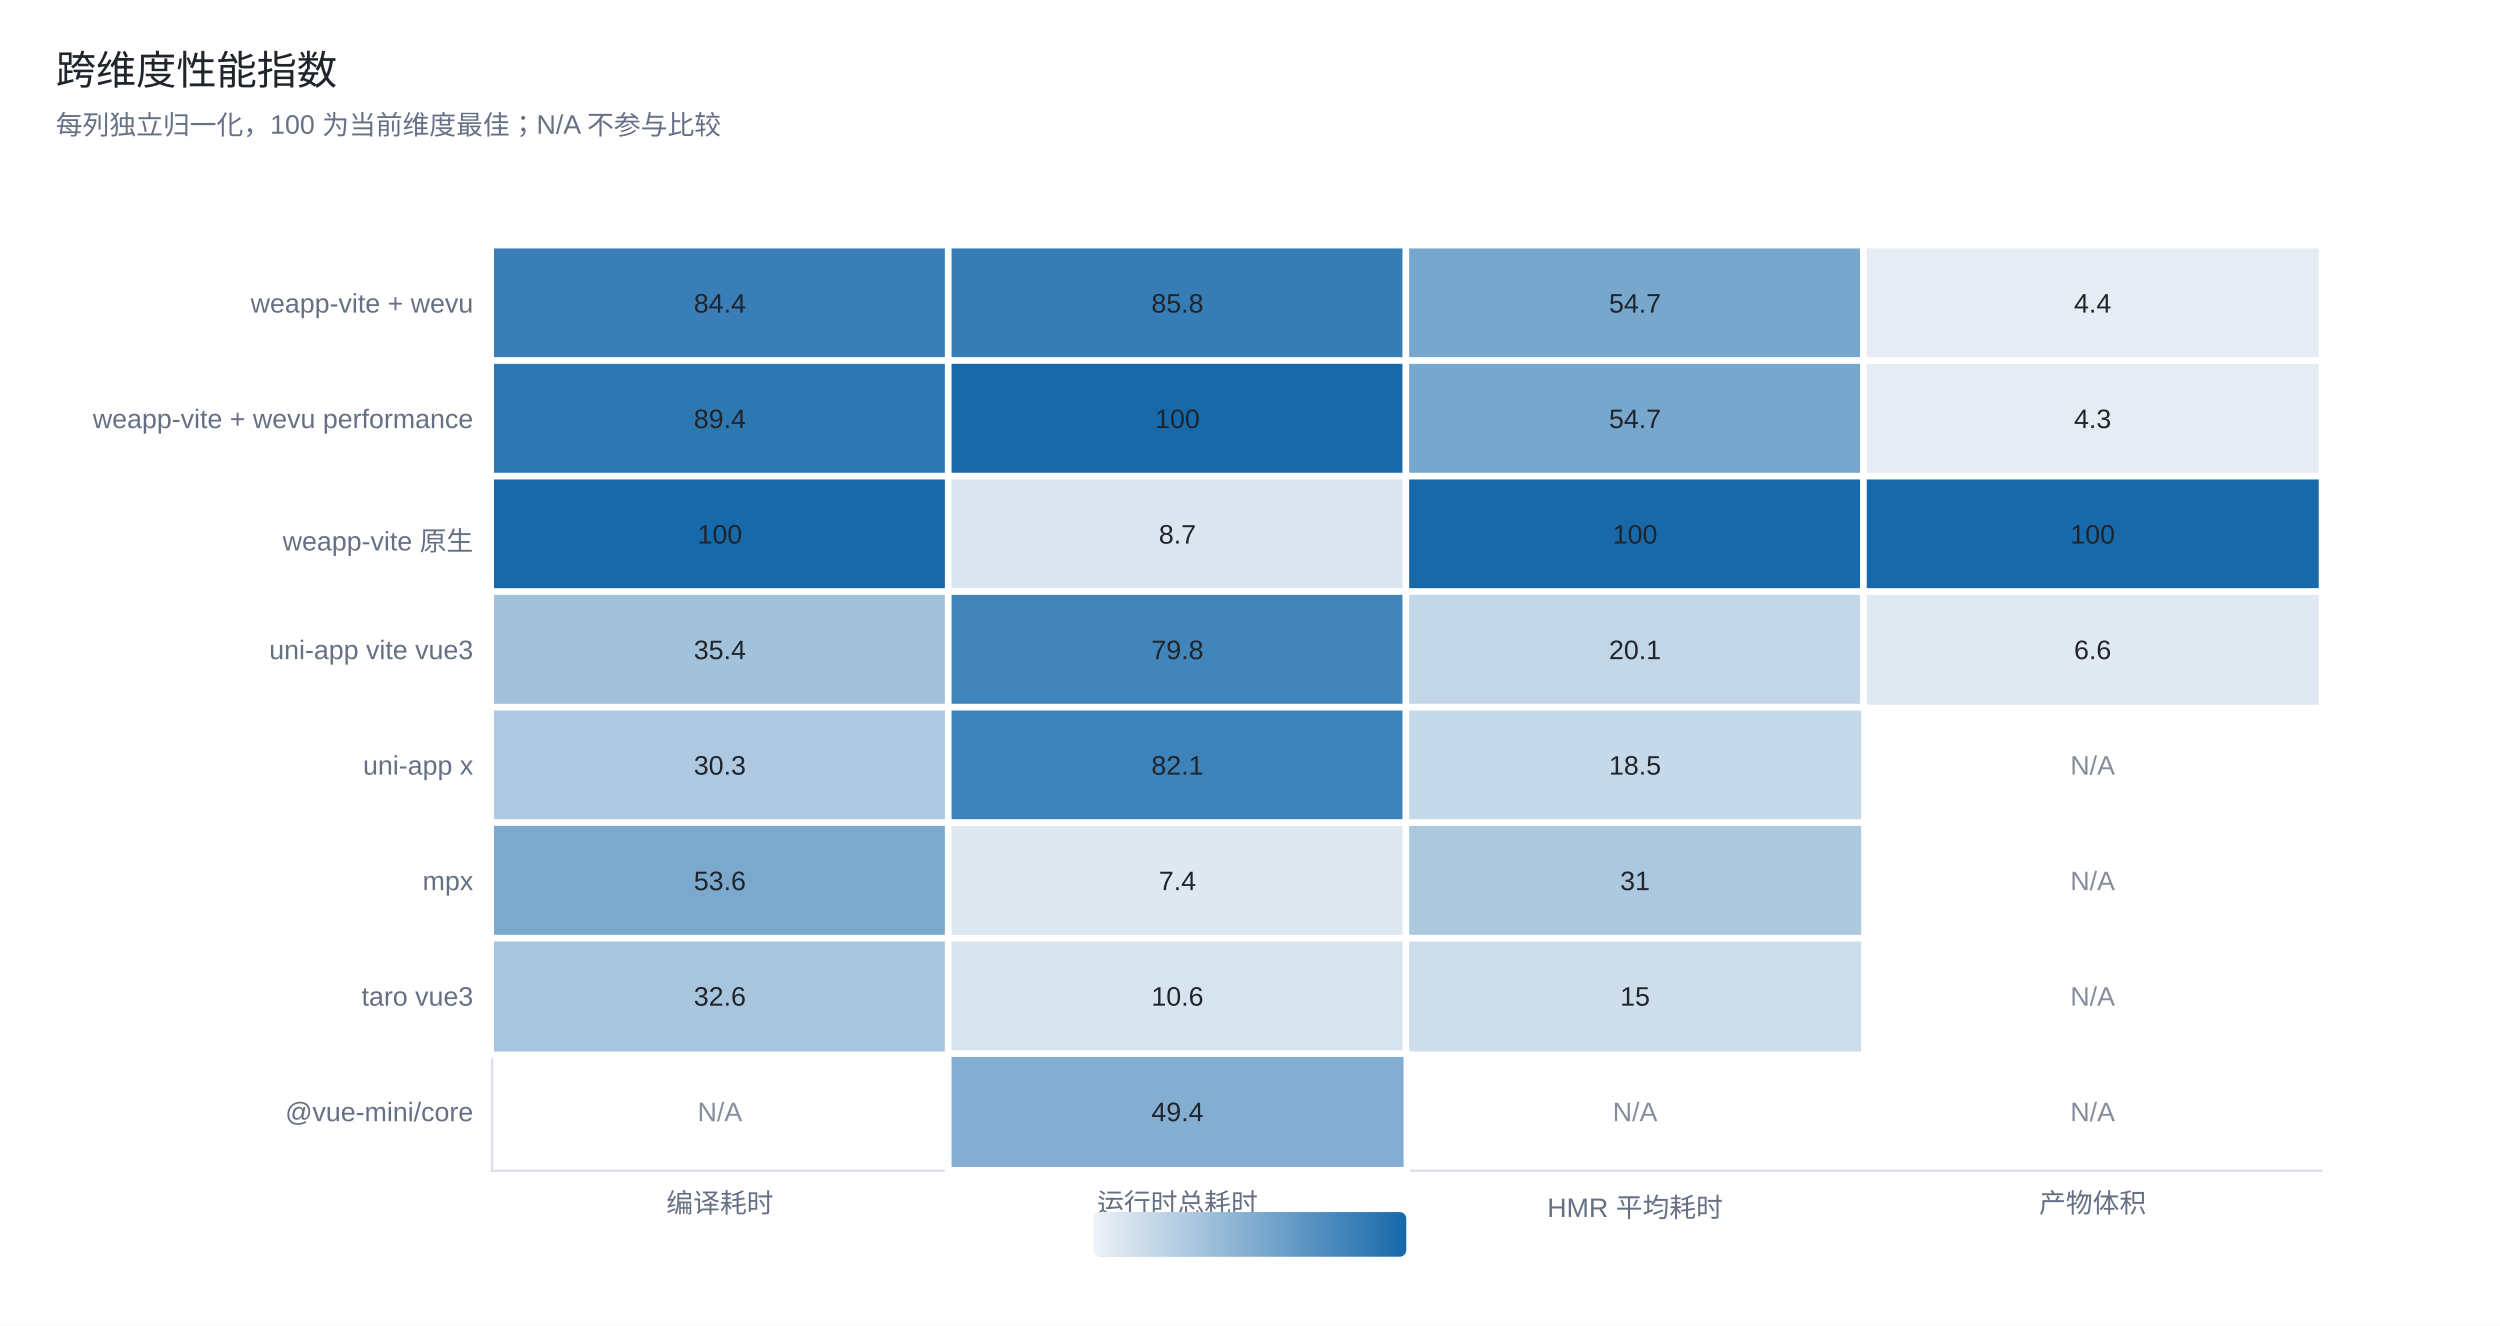
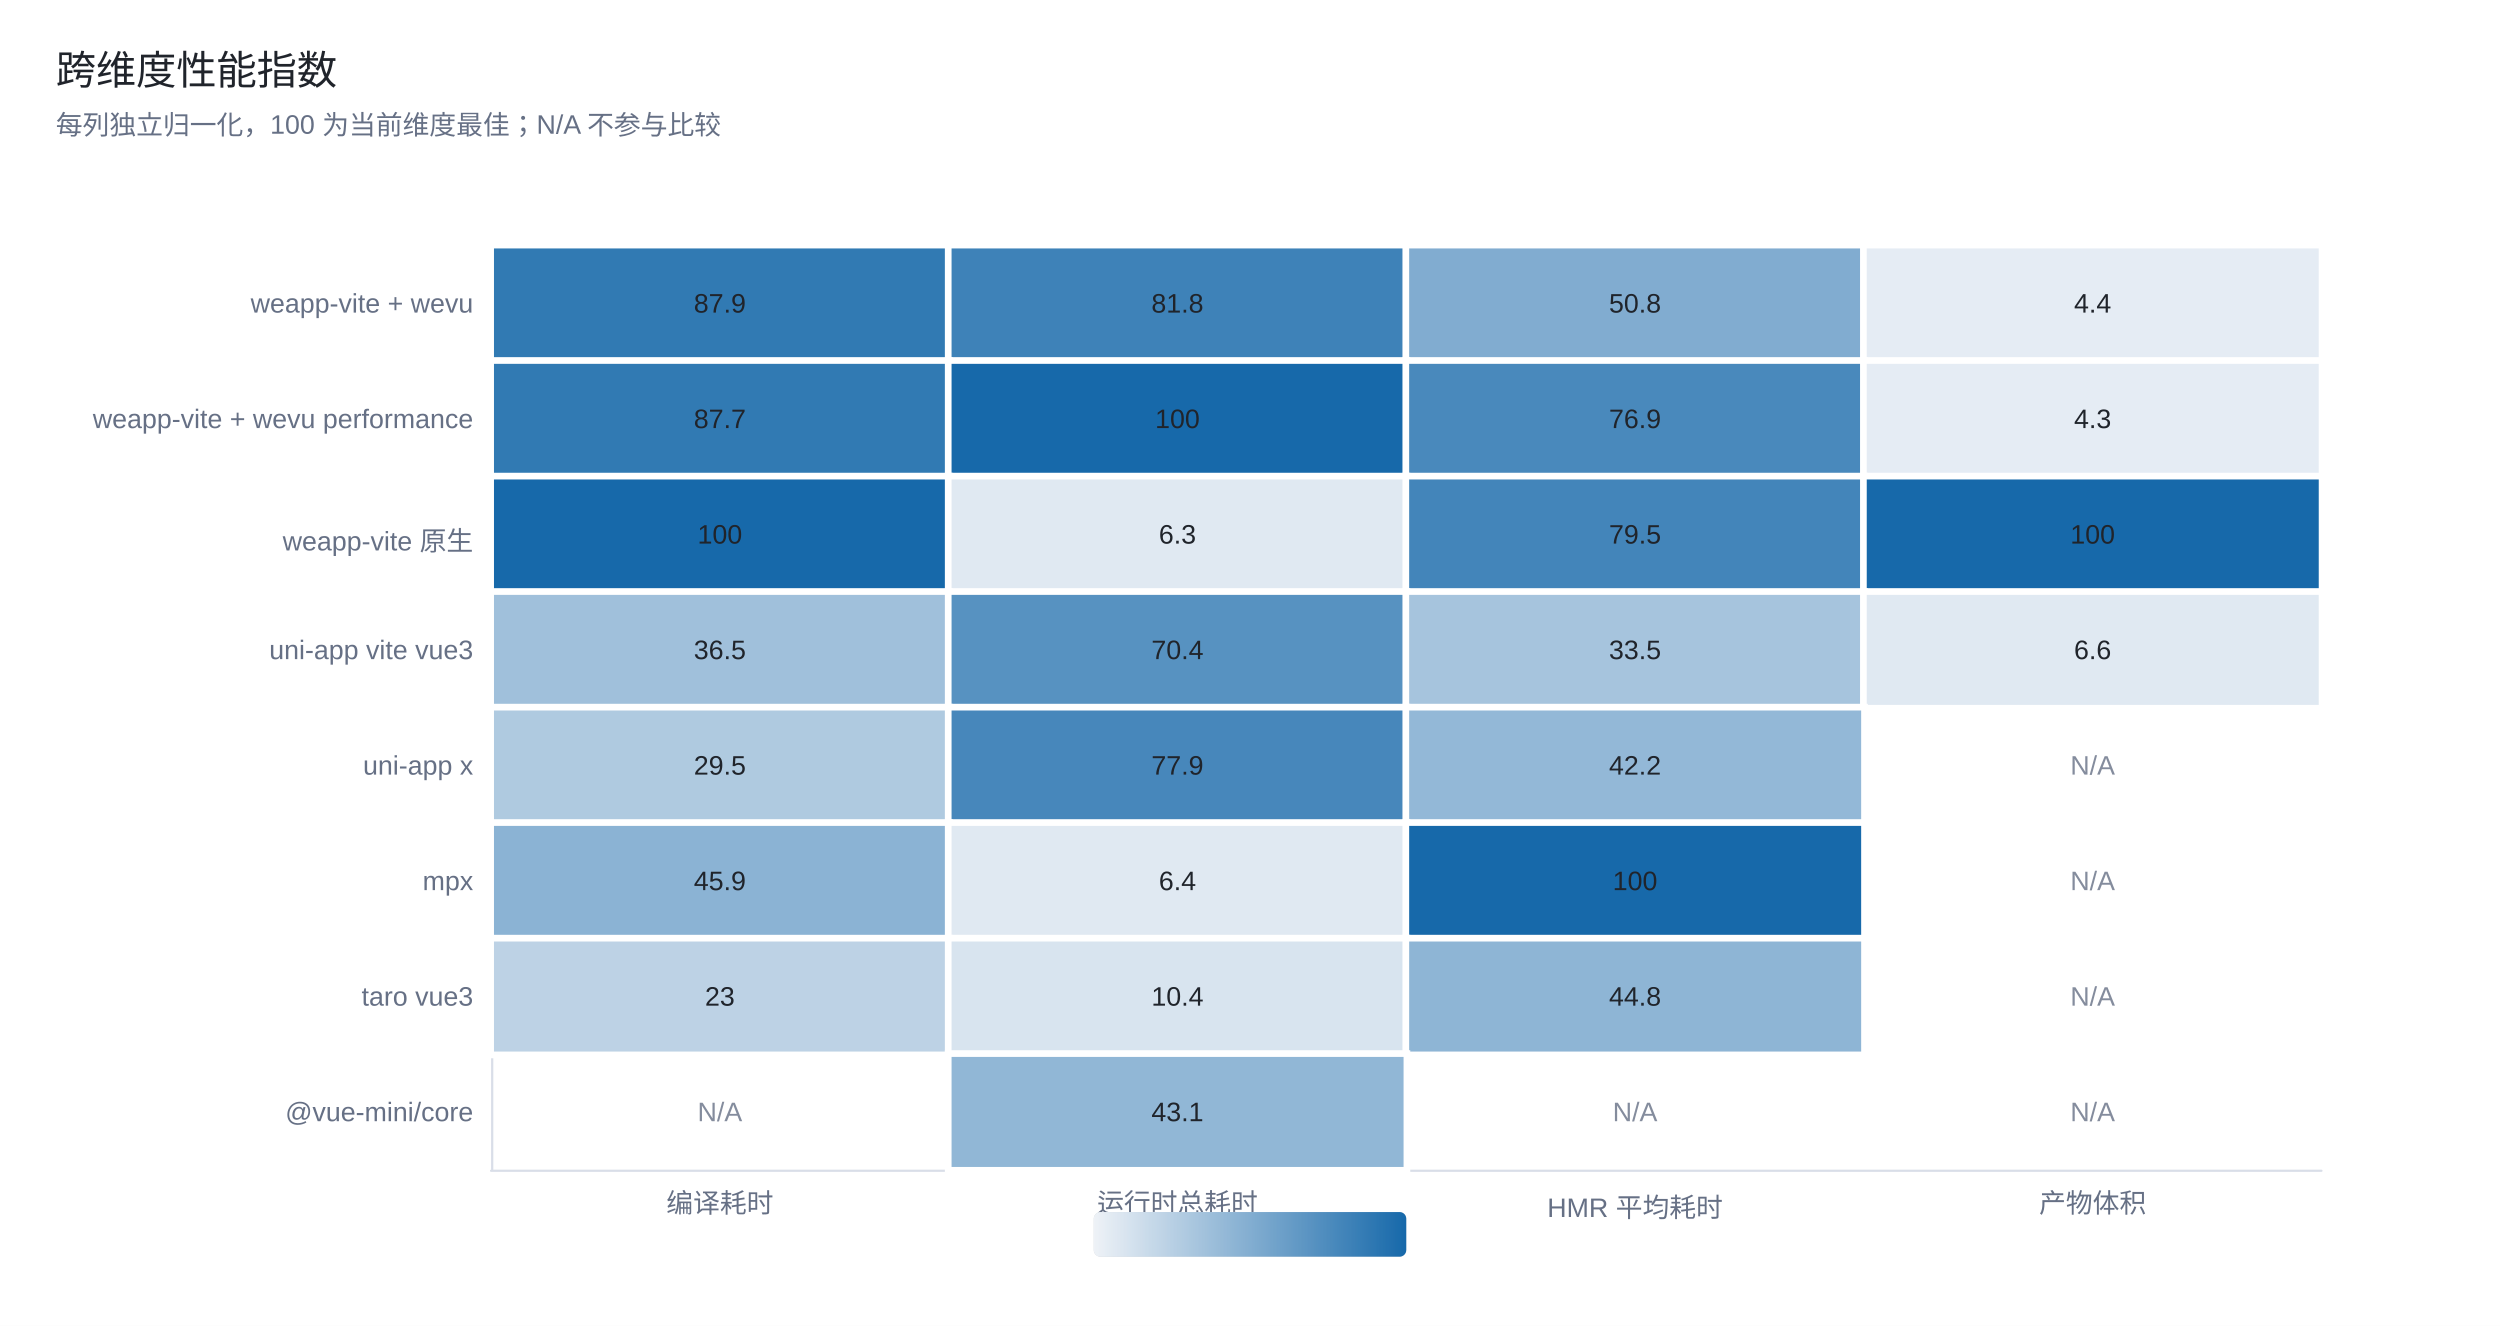
<svg xmlns="http://www.w3.org/2000/svg" role="img" aria-label="跨维度性能指数" width="1120" height="594" version="1.1" baseProfile="full" viewBox="0 0 1120 594">
  <rect width="1120" height="594" x="0" y="0" fill="#ffffff" />
  <path d="M220 161.8l820 0l0 51.8l-820 0Z" fill="#ffffff" class="zr0-cls-0" />
  <path d="M220 213.5l820 0l0 51.8l-820 0Z" fill="#ffffff" class="zr0-cls-0" />
  <path d="M220 265.3l820 0l0 51.8l-820 0Z" fill="#ffffff" class="zr0-cls-0" />
  <path d="M220 317l820 0l0 51.8l-820 0Z" fill="#ffffff" class="zr0-cls-0" />
  <path d="M220 368.8l820 0l0 51.8l-820 0Z" fill="#ffffff" class="zr0-cls-0" />
  <path d="M220 420.5l820 0l0 51.8l-820 0Z" fill="#ffffff" class="zr0-cls-0" />
  <path d="M220 472.3l820 0l0 51.8l-820 0Z" fill="#ffffff" class="zr0-cls-0" />
  <path d="M220 524l820 0l0 -51.7l-820 0Z" fill="#ffffff" class="zr0-cls-0" />
  <path d="M220 110l205 0l0 414l-205 0Z" fill="#ffffff" class="zr0-cls-0" />
  <path d="M425 110l205 0l0 414l-205 0Z" fill="#ffffff" class="zr0-cls-0" />
  <path d="M630 110l205 0l0 414l-205 0Z" fill="#ffffff" class="zr0-cls-0" />
  <path d="M835 110l205 0l0 414l-205 0Z" fill="#ffffff" class="zr0-cls-0" />
  <path d="M220.5 110L220.5 524" fill="none" pointer-events="visible" stroke="#d9dee8" stroke-linecap="round" class="zr0-cls-0" />
  <path d="M220 524.5L1040 524.5" fill="none" pointer-events="visible" stroke="#d9dee8" stroke-linecap="round" class="zr0-cls-0" />
  <text dominant-baseline="central" text-anchor="end" style="font-size:12px;font-family:Arial, sans-serif;" xml:space="preserve" transform="translate(212 135.875)" fill="#667085">weapp-vite + wevu</text>
  <text dominant-baseline="central" text-anchor="end" style="font-size:12px;font-family:Arial, sans-serif;" xml:space="preserve" transform="translate(212 187.625)" fill="#667085">weapp-vite + wevu performance</text>
  <text dominant-baseline="central" text-anchor="end" style="font-size:12px;font-family:Arial, sans-serif;" xml:space="preserve" transform="translate(212 239.375)" fill="#667085">weapp-vite 原生</text>
  <text dominant-baseline="central" text-anchor="end" style="font-size:12px;font-family:Arial, sans-serif;" xml:space="preserve" transform="translate(212 291.125)" fill="#667085">uni-app vite vue3</text>
  <text dominant-baseline="central" text-anchor="end" style="font-size:12px;font-family:Arial, sans-serif;" xml:space="preserve" transform="translate(212 342.875)" fill="#667085">uni-app x</text>
  <text dominant-baseline="central" text-anchor="end" style="font-size:12px;font-family:Arial, sans-serif;" transform="translate(212 394.625)" fill="#667085">mpx</text>
  <text dominant-baseline="central" text-anchor="end" style="font-size:12px;font-family:Arial, sans-serif;" xml:space="preserve" transform="translate(212 446.375)" fill="#667085">taro vue3</text>
  <text dominant-baseline="central" text-anchor="end" style="font-size:12px;font-family:Arial, sans-serif;" transform="translate(212 498.125)" fill="#667085">@vue-mini/core</text>
  <text dominant-baseline="central" text-anchor="middle" style="font-size:12px;font-family:Arial, sans-serif;" y="6" transform="translate(322.5 532)" fill="#667085">编译耗时</text>
  <text dominant-baseline="central" text-anchor="middle" style="font-size:12px;font-family:Arial, sans-serif;" y="6" transform="translate(527.5 532)" fill="#667085">运行时总耗时</text>
  <text dominant-baseline="central" text-anchor="middle" style="font-size:12px;font-family:Arial, sans-serif;" xml:space="preserve" y="6" transform="translate(732.5 532)" fill="#667085">HMR 平均耗时</text>
  <text dominant-baseline="central" text-anchor="middle" style="font-size:12px;font-family:Arial, sans-serif;" y="6" transform="translate(937.5 532)" fill="#667085">产物体积</text>
-   <path d="M219.8 109.8l205.5 0l0 52.3l-205.5 0Z" fill="rgb(57,126,182)" stroke="#ffffff" stroke-width="3" ecmeta_series_index="0" ecmeta_data_index="0" ecmeta_ssr_type="chart" class="zr0-cls-1" />
-   <path d="M424.8 109.8l205.5 0l0 52.3l-205.5 0Z" fill="rgb(54,124,181)" stroke="#ffffff" stroke-width="3" ecmeta_series_index="0" ecmeta_data_index="1" ecmeta_ssr_type="chart" class="zr0-cls-2" />
-   <path d="M629.8 109.8l205.5 0l0 52.3l-205.5 0Z" fill="rgb(120,167,205)" stroke="#ffffff" stroke-width="3" ecmeta_series_index="0" ecmeta_data_index="2" ecmeta_ssr_type="chart" class="zr0-cls-3" />
+   <path d="M219.8 109.8l205.5 0l0 52.3l-205.5 0Z" fill="rgb(49,122,179)" stroke="#ffffff" stroke-width="3" ecmeta_series_index="0" ecmeta_data_index="0" ecmeta_ssr_type="chart" class="zr0-cls-1" />
+   <path d="M424.8 109.8l205.5 0l0 52.3l-205.5 0Z" fill="rgb(62,130,184)" stroke="#ffffff" stroke-width="3" ecmeta_series_index="0" ecmeta_data_index="1" ecmeta_ssr_type="chart" class="zr0-cls-2" />
+   <path d="M629.8 109.8l205.5 0l0 52.3l-205.5 0Z" fill="rgb(129,172,208)" stroke="#ffffff" stroke-width="3" ecmeta_series_index="0" ecmeta_data_index="2" ecmeta_ssr_type="chart" class="zr0-cls-3" />
  <path d="M834.8 109.8l205.5 0l0 52.3l-205.5 0Z" fill="rgb(229,236,244)" stroke="#ffffff" stroke-width="3" ecmeta_series_index="0" ecmeta_data_index="3" ecmeta_ssr_type="chart" class="zr0-cls-4" />
-   <path d="M219.8 161.5l205.5 0l0 52.3l-205.5 0Z" fill="rgb(46,120,178)" stroke="#ffffff" stroke-width="3" ecmeta_series_index="0" ecmeta_data_index="4" ecmeta_ssr_type="chart" class="zr0-cls-5" />
-   <path d="M424.8 161.5l205.5 0l0 52.3l-205.5 0Z" fill="rgb(23,105,170)" stroke="#ffffff" stroke-width="3" ecmeta_series_index="0" ecmeta_data_index="5" ecmeta_ssr_type="chart" class="zr0-cls-6" />
-   <path d="M629.8 161.5l205.5 0l0 52.3l-205.5 0Z" fill="rgb(120,167,205)" stroke="#ffffff" stroke-width="3" ecmeta_series_index="0" ecmeta_data_index="6" ecmeta_ssr_type="chart" class="zr0-cls-3" />
+   <path d="M219.8 161.5l205.5 0l0 52.3l-205.5 0Z" fill="rgb(49,122,179)" stroke="#ffffff" stroke-width="3" ecmeta_series_index="0" ecmeta_data_index="4" ecmeta_ssr_type="chart" class="zr0-cls-1" />
+   <path d="M424.8 161.5l205.5 0l0 52.3l-205.5 0Z" fill="rgb(23,105,170)" stroke="#ffffff" stroke-width="3" ecmeta_series_index="0" ecmeta_data_index="5" ecmeta_ssr_type="chart" class="zr0-cls-5" />
+   <path d="M629.8 161.5l205.5 0l0 52.3l-205.5 0Z" fill="rgb(73,137,188)" stroke="#ffffff" stroke-width="3" ecmeta_series_index="0" ecmeta_data_index="6" ecmeta_ssr_type="chart" class="zr0-cls-6" />
  <path d="M834.8 161.5l205.5 0l0 52.3l-205.5 0Z" fill="rgb(229,236,244)" stroke="#ffffff" stroke-width="3" ecmeta_series_index="0" ecmeta_data_index="7" ecmeta_ssr_type="chart" class="zr0-cls-4" />
-   <path d="M219.8 213.3l205.5 0l0 52.3l-205.5 0Z" fill="rgb(23,105,170)" stroke="#ffffff" stroke-width="3" ecmeta_series_index="0" ecmeta_data_index="8" ecmeta_ssr_type="chart" class="zr0-cls-6" />
-   <path d="M424.8 213.3l205.5 0l0 52.3l-205.5 0Z" fill="rgb(219,230,240)" stroke="#ffffff" stroke-width="3" ecmeta_series_index="0" ecmeta_data_index="9" ecmeta_ssr_type="chart" class="zr0-cls-7" />
-   <path d="M629.8 213.3l205.5 0l0 52.3l-205.5 0Z" fill="rgb(23,105,170)" stroke="#ffffff" stroke-width="3" ecmeta_series_index="0" ecmeta_data_index="10" ecmeta_ssr_type="chart" class="zr0-cls-6" />
-   <path d="M834.8 213.3l205.5 0l0 52.3l-205.5 0Z" fill="rgb(23,105,170)" stroke="#ffffff" stroke-width="3" ecmeta_series_index="0" ecmeta_data_index="11" ecmeta_ssr_type="chart" class="zr0-cls-6" />
-   <path d="M219.8 265l205.5 0l0 52.3l-205.5 0Z" fill="rgb(162,194,220)" stroke="#ffffff" stroke-width="3" ecmeta_series_index="0" ecmeta_data_index="12" ecmeta_ssr_type="chart" class="zr0-cls-8" />
-   <path d="M424.8 265l205.5 0l0 52.3l-205.5 0Z" fill="rgb(66,133,186)" stroke="#ffffff" stroke-width="3" ecmeta_series_index="0" ecmeta_data_index="13" ecmeta_ssr_type="chart" class="zr0-cls-9" />
-   <path d="M629.8 265l205.5 0l0 52.3l-205.5 0Z" fill="rgb(195,214,232)" stroke="#ffffff" stroke-width="3" ecmeta_series_index="0" ecmeta_data_index="14" ecmeta_ssr_type="chart" class="zr0-cls-10" />
-   <path d="M834.8 265l205.5 0l0 52.3l-205.5 0Z" fill="rgb(224,233,242)" stroke="#ffffff" stroke-width="3" ecmeta_series_index="0" ecmeta_data_index="15" ecmeta_ssr_type="chart" class="zr0-cls-11" />
-   <path d="M219.8 316.8l205.5 0l0 52.3l-205.5 0Z" fill="rgb(173,200,224)" stroke="#ffffff" stroke-width="3" ecmeta_series_index="0" ecmeta_data_index="16" ecmeta_ssr_type="chart" class="zr0-cls-12" />
-   <path d="M424.8 316.8l205.5 0l0 52.3l-205.5 0Z" fill="rgb(61,130,184)" stroke="#ffffff" stroke-width="3" ecmeta_series_index="0" ecmeta_data_index="17" ecmeta_ssr_type="chart" class="zr0-cls-13" />
-   <path d="M629.8 316.8l205.5 0l0 52.3l-205.5 0Z" fill="rgb(198,217,233)" stroke="#ffffff" stroke-width="3" ecmeta_series_index="0" ecmeta_data_index="18" ecmeta_ssr_type="chart" class="zr0-cls-14" />
-   <path d="M219.8 368.5l205.5 0l0 52.3l-205.5 0Z" fill="rgb(123,169,206)" stroke="#ffffff" stroke-width="3" ecmeta_series_index="0" ecmeta_data_index="19" ecmeta_ssr_type="chart" class="zr0-cls-15" />
-   <path d="M424.8 368.5l205.5 0l0 52.3l-205.5 0Z" fill="rgb(222,232,241)" stroke="#ffffff" stroke-width="3" ecmeta_series_index="0" ecmeta_data_index="20" ecmeta_ssr_type="chart" class="zr0-cls-16" />
-   <path d="M629.8 368.5l205.5 0l0 52.3l-205.5 0Z" fill="rgb(171,200,223)" stroke="#ffffff" stroke-width="3" ecmeta_series_index="0" ecmeta_data_index="21" ecmeta_ssr_type="chart" class="zr0-cls-17" />
-   <path d="M219.8 420.3l205.5 0l0 52.3l-205.5 0Z" fill="rgb(168,197,222)" stroke="#ffffff" stroke-width="3" ecmeta_series_index="0" ecmeta_data_index="22" ecmeta_ssr_type="chart" class="zr0-cls-18" />
-   <path d="M424.8 420.3l205.5 0l0 52.3l-205.5 0Z" fill="rgb(215,227,239)" stroke="#ffffff" stroke-width="3" ecmeta_series_index="0" ecmeta_data_index="23" ecmeta_ssr_type="chart" class="zr0-cls-19" />
-   <path d="M629.8 420.3l205.5 0l0 52.3l-205.5 0Z" fill="rgb(206,221,235)" stroke="#ffffff" stroke-width="3" ecmeta_series_index="0" ecmeta_data_index="24" ecmeta_ssr_type="chart" class="zr0-cls-20" />
-   <path d="M424.8 472l205.5 0l0 52.3l-205.5 0Z" fill="rgb(132,174,209)" stroke="#ffffff" stroke-width="3" ecmeta_series_index="0" ecmeta_data_index="25" ecmeta_ssr_type="chart" class="zr0-cls-21" />
-   <text dominant-baseline="central" text-anchor="middle" style="font-size:12px;font-family:Arial, sans-serif;font-weight:500;" transform="translate(322.5 135.875)" fill="#20242b">84.4</text>
-   <text dominant-baseline="central" text-anchor="middle" style="font-size:12px;font-family:Arial, sans-serif;font-weight:500;" transform="translate(527.5 135.875)" fill="#20242b">85.8</text>
-   <text dominant-baseline="central" text-anchor="middle" style="font-size:12px;font-family:Arial, sans-serif;font-weight:500;" transform="translate(732.5 135.875)" fill="#20242b">54.7</text>
+   <path d="M219.8 213.3l205.5 0l0 52.3l-205.5 0Z" fill="rgb(23,105,170)" stroke="#ffffff" stroke-width="3" ecmeta_series_index="0" ecmeta_data_index="8" ecmeta_ssr_type="chart" class="zr0-cls-5" />
+   <path d="M424.8 213.3l205.5 0l0 52.3l-205.5 0Z" fill="rgb(224,233,242)" stroke="#ffffff" stroke-width="3" ecmeta_series_index="0" ecmeta_data_index="9" ecmeta_ssr_type="chart" class="zr0-cls-7" />
+   <path d="M629.8 213.3l205.5 0l0 52.3l-205.5 0Z" fill="rgb(67,133,186)" stroke="#ffffff" stroke-width="3" ecmeta_series_index="0" ecmeta_data_index="10" ecmeta_ssr_type="chart" class="zr0-cls-8" />
+   <path d="M834.8 213.3l205.5 0l0 52.3l-205.5 0Z" fill="rgb(23,105,170)" stroke="#ffffff" stroke-width="3" ecmeta_series_index="0" ecmeta_data_index="11" ecmeta_ssr_type="chart" class="zr0-cls-5" />
+   <path d="M219.8 265l205.5 0l0 52.3l-205.5 0Z" fill="rgb(160,192,219)" stroke="#ffffff" stroke-width="3" ecmeta_series_index="0" ecmeta_data_index="12" ecmeta_ssr_type="chart" class="zr0-cls-9" />
+   <path d="M424.8 265l205.5 0l0 52.3l-205.5 0Z" fill="rgb(87,146,193)" stroke="#ffffff" stroke-width="3" ecmeta_series_index="0" ecmeta_data_index="13" ecmeta_ssr_type="chart" class="zr0-cls-10" />
+   <path d="M629.8 265l205.5 0l0 52.3l-205.5 0Z" fill="rgb(166,196,221)" stroke="#ffffff" stroke-width="3" ecmeta_series_index="0" ecmeta_data_index="14" ecmeta_ssr_type="chart" class="zr0-cls-11" />
+   <path d="M834.8 265l205.5 0l0 52.3l-205.5 0Z" fill="rgb(224,233,242)" stroke="#ffffff" stroke-width="3" ecmeta_series_index="0" ecmeta_data_index="15" ecmeta_ssr_type="chart" class="zr0-cls-7" />
+   <path d="M219.8 316.8l205.5 0l0 52.3l-205.5 0Z" fill="rgb(175,202,224)" stroke="#ffffff" stroke-width="3" ecmeta_series_index="0" ecmeta_data_index="16" ecmeta_ssr_type="chart" class="zr0-cls-12" />
+   <path d="M424.8 316.8l205.5 0l0 52.3l-205.5 0Z" fill="rgb(71,135,187)" stroke="#ffffff" stroke-width="3" ecmeta_series_index="0" ecmeta_data_index="17" ecmeta_ssr_type="chart" class="zr0-cls-13" />
+   <path d="M629.8 316.8l205.5 0l0 52.3l-205.5 0Z" fill="rgb(147,184,215)" stroke="#ffffff" stroke-width="3" ecmeta_series_index="0" ecmeta_data_index="18" ecmeta_ssr_type="chart" class="zr0-cls-14" />
+   <path d="M219.8 368.5l205.5 0l0 52.3l-205.5 0Z" fill="rgb(139,179,212)" stroke="#ffffff" stroke-width="3" ecmeta_series_index="0" ecmeta_data_index="19" ecmeta_ssr_type="chart" class="zr0-cls-15" />
+   <path d="M424.8 368.5l205.5 0l0 52.3l-205.5 0Z" fill="rgb(224,233,242)" stroke="#ffffff" stroke-width="3" ecmeta_series_index="0" ecmeta_data_index="20" ecmeta_ssr_type="chart" class="zr0-cls-7" />
+   <path d="M629.8 368.5l205.5 0l0 52.3l-205.5 0Z" fill="rgb(23,105,170)" stroke="#ffffff" stroke-width="3" ecmeta_series_index="0" ecmeta_data_index="21" ecmeta_ssr_type="chart" class="zr0-cls-5" />
+   <path d="M219.8 420.3l205.5 0l0 52.3l-205.5 0Z" fill="rgb(189,210,229)" stroke="#ffffff" stroke-width="3" ecmeta_series_index="0" ecmeta_data_index="22" ecmeta_ssr_type="chart" class="zr0-cls-16" />
+   <path d="M424.8 420.3l205.5 0l0 52.3l-205.5 0Z" fill="rgb(216,228,239)" stroke="#ffffff" stroke-width="3" ecmeta_series_index="0" ecmeta_data_index="23" ecmeta_ssr_type="chart" class="zr0-cls-17" />
+   <path d="M629.8 420.3l205.5 0l0 52.3l-205.5 0Z" fill="rgb(142,181,213)" stroke="#ffffff" stroke-width="3" ecmeta_series_index="0" ecmeta_data_index="24" ecmeta_ssr_type="chart" class="zr0-cls-18" />
+   <path d="M424.8 472l205.5 0l0 52.3l-205.5 0Z" fill="rgb(145,183,214)" stroke="#ffffff" stroke-width="3" ecmeta_series_index="0" ecmeta_data_index="25" ecmeta_ssr_type="chart" class="zr0-cls-19" />
+   <text dominant-baseline="central" text-anchor="middle" style="font-size:12px;font-family:Arial, sans-serif;font-weight:500;" transform="translate(322.5 135.875)" fill="#20242b">87.9</text>
+   <text dominant-baseline="central" text-anchor="middle" style="font-size:12px;font-family:Arial, sans-serif;font-weight:500;" transform="translate(527.5 135.875)" fill="#20242b">81.8</text>
+   <text dominant-baseline="central" text-anchor="middle" style="font-size:12px;font-family:Arial, sans-serif;font-weight:500;" transform="translate(732.5 135.875)" fill="#20242b">50.8</text>
  <text dominant-baseline="central" text-anchor="middle" style="font-size:12px;font-family:Arial, sans-serif;font-weight:500;" transform="translate(937.5 135.875)" fill="#20242b">4.4</text>
-   <text dominant-baseline="central" text-anchor="middle" style="font-size:12px;font-family:Arial, sans-serif;font-weight:500;" transform="translate(322.5 187.625)" fill="#20242b">89.4</text>
+   <text dominant-baseline="central" text-anchor="middle" style="font-size:12px;font-family:Arial, sans-serif;font-weight:500;" transform="translate(322.5 187.625)" fill="#20242b">87.7</text>
  <text dominant-baseline="central" text-anchor="middle" style="font-size:12px;font-family:Arial, sans-serif;font-weight:500;" transform="translate(527.5 187.625)" fill="#20242b">100</text>
-   <text dominant-baseline="central" text-anchor="middle" style="font-size:12px;font-family:Arial, sans-serif;font-weight:500;" transform="translate(732.5 187.625)" fill="#20242b">54.7</text>
+   <text dominant-baseline="central" text-anchor="middle" style="font-size:12px;font-family:Arial, sans-serif;font-weight:500;" transform="translate(732.5 187.625)" fill="#20242b">76.9</text>
  <text dominant-baseline="central" text-anchor="middle" style="font-size:12px;font-family:Arial, sans-serif;font-weight:500;" transform="translate(937.5 187.625)" fill="#20242b">4.3</text>
  <text dominant-baseline="central" text-anchor="middle" style="font-size:12px;font-family:Arial, sans-serif;font-weight:500;" transform="translate(322.5 239.375)" fill="#20242b">100</text>
-   <text dominant-baseline="central" text-anchor="middle" style="font-size:12px;font-family:Arial, sans-serif;font-weight:500;" transform="translate(527.5 239.375)" fill="#20242b">8.7</text>
-   <text dominant-baseline="central" text-anchor="middle" style="font-size:12px;font-family:Arial, sans-serif;font-weight:500;" transform="translate(732.5 239.375)" fill="#20242b">100</text>
+   <text dominant-baseline="central" text-anchor="middle" style="font-size:12px;font-family:Arial, sans-serif;font-weight:500;" transform="translate(527.5 239.375)" fill="#20242b">6.3</text>
+   <text dominant-baseline="central" text-anchor="middle" style="font-size:12px;font-family:Arial, sans-serif;font-weight:500;" transform="translate(732.5 239.375)" fill="#20242b">79.5</text>
  <text dominant-baseline="central" text-anchor="middle" style="font-size:12px;font-family:Arial, sans-serif;font-weight:500;" transform="translate(937.5 239.375)" fill="#20242b">100</text>
-   <text dominant-baseline="central" text-anchor="middle" style="font-size:12px;font-family:Arial, sans-serif;font-weight:500;" transform="translate(322.5 291.125)" fill="#20242b">35.4</text>
-   <text dominant-baseline="central" text-anchor="middle" style="font-size:12px;font-family:Arial, sans-serif;font-weight:500;" transform="translate(527.5 291.125)" fill="#20242b">79.8</text>
-   <text dominant-baseline="central" text-anchor="middle" style="font-size:12px;font-family:Arial, sans-serif;font-weight:500;" transform="translate(732.5 291.125)" fill="#20242b">20.1</text>
+   <text dominant-baseline="central" text-anchor="middle" style="font-size:12px;font-family:Arial, sans-serif;font-weight:500;" transform="translate(322.5 291.125)" fill="#20242b">36.5</text>
+   <text dominant-baseline="central" text-anchor="middle" style="font-size:12px;font-family:Arial, sans-serif;font-weight:500;" transform="translate(527.5 291.125)" fill="#20242b">70.4</text>
+   <text dominant-baseline="central" text-anchor="middle" style="font-size:12px;font-family:Arial, sans-serif;font-weight:500;" transform="translate(732.5 291.125)" fill="#20242b">33.5</text>
  <text dominant-baseline="central" text-anchor="middle" style="font-size:12px;font-family:Arial, sans-serif;font-weight:500;" transform="translate(937.5 291.125)" fill="#20242b">6.6</text>
-   <text dominant-baseline="central" text-anchor="middle" style="font-size:12px;font-family:Arial, sans-serif;font-weight:500;" transform="translate(322.5 342.875)" fill="#20242b">30.3</text>
-   <text dominant-baseline="central" text-anchor="middle" style="font-size:12px;font-family:Arial, sans-serif;font-weight:500;" transform="translate(527.5 342.875)" fill="#20242b">82.1</text>
-   <text dominant-baseline="central" text-anchor="middle" style="font-size:12px;font-family:Arial, sans-serif;font-weight:500;" transform="translate(732.5 342.875)" fill="#20242b">18.5</text>
-   <text dominant-baseline="central" text-anchor="middle" style="font-size:12px;font-family:Arial, sans-serif;font-weight:500;" transform="translate(322.5 394.625)" fill="#20242b">53.6</text>
-   <text dominant-baseline="central" text-anchor="middle" style="font-size:12px;font-family:Arial, sans-serif;font-weight:500;" transform="translate(527.5 394.625)" fill="#20242b">7.4</text>
-   <text dominant-baseline="central" text-anchor="middle" style="font-size:12px;font-family:Arial, sans-serif;font-weight:500;" transform="translate(732.5 394.625)" fill="#20242b">31</text>
-   <text dominant-baseline="central" text-anchor="middle" style="font-size:12px;font-family:Arial, sans-serif;font-weight:500;" transform="translate(322.5 446.375)" fill="#20242b">32.6</text>
-   <text dominant-baseline="central" text-anchor="middle" style="font-size:12px;font-family:Arial, sans-serif;font-weight:500;" transform="translate(527.5 446.375)" fill="#20242b">10.6</text>
-   <text dominant-baseline="central" text-anchor="middle" style="font-size:12px;font-family:Arial, sans-serif;font-weight:500;" transform="translate(732.5 446.375)" fill="#20242b">15</text>
-   <text dominant-baseline="central" text-anchor="middle" style="font-size:12px;font-family:Arial, sans-serif;font-weight:500;" transform="translate(527.5 498.125)" fill="#20242b">49.4</text>
-   <path d="M1 0A1 1 0 1 1 1 -0.1A1 1 0 0 1 1 0" transform="matrix(0,0,0,0,937.5,342.875)" fill="rgb(229,237,244)" fill-opacity="0.8" ecmeta_series_index="1" ecmeta_data_index="0" ecmeta_ssr_type="chart" class="zr0-cls-22 zr0-cls-23" />
-   <path d="M1 0A1 1 0 1 1 1 -0.1A1 1 0 0 1 1 0" transform="matrix(0,0,0,0,937.5,394.625)" fill="rgb(227,235,243)" fill-opacity="0.8" ecmeta_series_index="1" ecmeta_data_index="1" ecmeta_ssr_type="chart" class="zr0-cls-24 zr0-cls-25" />
-   <path d="M1 0A1 1 0 1 1 1 -0.1A1 1 0 0 1 1 0" transform="matrix(0,0,0,0,937.5,446.375)" fill="rgb(225,234,242)" fill-opacity="0.8" ecmeta_series_index="1" ecmeta_data_index="2" ecmeta_ssr_type="chart" class="zr0-cls-26 zr0-cls-27" />
-   <path d="M1 0A1 1 0 1 1 1 -0.1A1 1 0 0 1 1 0" transform="matrix(0,0,0,0,322.5,498.125)" fill="rgb(223,232,242)" fill-opacity="0.8" ecmeta_series_index="1" ecmeta_data_index="3" ecmeta_ssr_type="chart" class="zr0-cls-28 zr0-cls-29" />
-   <path d="M1 0A1 1 0 1 1 1 -0.1A1 1 0 0 1 1 0" transform="matrix(0,0,0,0,732.5,498.125)" fill="rgb(223,232,242)" fill-opacity="0.8" ecmeta_series_index="1" ecmeta_data_index="4" ecmeta_ssr_type="chart" class="zr0-cls-30 zr0-cls-29" />
-   <path d="M1 0A1 1 0 1 1 1 -0.1A1 1 0 0 1 1 0" transform="matrix(0,0,0,0,937.5,498.125)" fill="rgb(223,232,242)" fill-opacity="0.8" ecmeta_series_index="1" ecmeta_data_index="5" ecmeta_ssr_type="chart" class="zr0-cls-31 zr0-cls-29" />
+   <text dominant-baseline="central" text-anchor="middle" style="font-size:12px;font-family:Arial, sans-serif;font-weight:500;" transform="translate(322.5 342.875)" fill="#20242b">29.5</text>
+   <text dominant-baseline="central" text-anchor="middle" style="font-size:12px;font-family:Arial, sans-serif;font-weight:500;" transform="translate(527.5 342.875)" fill="#20242b">77.9</text>
+   <text dominant-baseline="central" text-anchor="middle" style="font-size:12px;font-family:Arial, sans-serif;font-weight:500;" transform="translate(732.5 342.875)" fill="#20242b">42.2</text>
+   <text dominant-baseline="central" text-anchor="middle" style="font-size:12px;font-family:Arial, sans-serif;font-weight:500;" transform="translate(322.5 394.625)" fill="#20242b">45.9</text>
+   <text dominant-baseline="central" text-anchor="middle" style="font-size:12px;font-family:Arial, sans-serif;font-weight:500;" transform="translate(527.5 394.625)" fill="#20242b">6.4</text>
+   <text dominant-baseline="central" text-anchor="middle" style="font-size:12px;font-family:Arial, sans-serif;font-weight:500;" transform="translate(732.5 394.625)" fill="#20242b">100</text>
+   <text dominant-baseline="central" text-anchor="middle" style="font-size:12px;font-family:Arial, sans-serif;font-weight:500;" transform="translate(322.5 446.375)" fill="#20242b">23</text>
+   <text dominant-baseline="central" text-anchor="middle" style="font-size:12px;font-family:Arial, sans-serif;font-weight:500;" transform="translate(527.5 446.375)" fill="#20242b">10.4</text>
+   <text dominant-baseline="central" text-anchor="middle" style="font-size:12px;font-family:Arial, sans-serif;font-weight:500;" transform="translate(732.5 446.375)" fill="#20242b">44.8</text>
+   <text dominant-baseline="central" text-anchor="middle" style="font-size:12px;font-family:Arial, sans-serif;font-weight:500;" transform="translate(527.5 498.125)" fill="#20242b">43.1</text>
+   <path d="M1 0A1 1 0 1 1 1 -0.1A1 1 0 0 1 1 0" transform="matrix(0,0,0,0,937.5,342.875)" fill="rgb(229,237,244)" fill-opacity="0.8" ecmeta_series_index="1" ecmeta_data_index="0" ecmeta_ssr_type="chart" class="zr0-cls-20 zr0-cls-21" />
+   <path d="M1 0A1 1 0 1 1 1 -0.1A1 1 0 0 1 1 0" transform="matrix(0,0,0,0,937.5,394.625)" fill="rgb(227,235,243)" fill-opacity="0.8" ecmeta_series_index="1" ecmeta_data_index="1" ecmeta_ssr_type="chart" class="zr0-cls-22 zr0-cls-23" />
+   <path d="M1 0A1 1 0 1 1 1 -0.1A1 1 0 0 1 1 0" transform="matrix(0,0,0,0,937.5,446.375)" fill="rgb(225,234,242)" fill-opacity="0.8" ecmeta_series_index="1" ecmeta_data_index="2" ecmeta_ssr_type="chart" class="zr0-cls-24 zr0-cls-25" />
+   <path d="M1 0A1 1 0 1 1 1 -0.1A1 1 0 0 1 1 0" transform="matrix(0,0,0,0,322.5,498.125)" fill="rgb(223,232,242)" fill-opacity="0.8" ecmeta_series_index="1" ecmeta_data_index="3" ecmeta_ssr_type="chart" class="zr0-cls-26 zr0-cls-27" />
+   <path d="M1 0A1 1 0 1 1 1 -0.1A1 1 0 0 1 1 0" transform="matrix(0,0,0,0,732.5,498.125)" fill="rgb(223,232,242)" fill-opacity="0.8" ecmeta_series_index="1" ecmeta_data_index="4" ecmeta_ssr_type="chart" class="zr0-cls-28 zr0-cls-27" />
+   <path d="M1 0A1 1 0 1 1 1 -0.1A1 1 0 0 1 1 0" transform="matrix(0,0,0,0,937.5,498.125)" fill="rgb(223,232,242)" fill-opacity="0.8" ecmeta_series_index="1" ecmeta_data_index="5" ecmeta_ssr_type="chart" class="zr0-cls-29 zr0-cls-27" />
  <text dominant-baseline="central" text-anchor="middle" style="font-size:12px;font-family:Arial, sans-serif;" transform="translate(937.5 342.875)" fill="#667085" fill-opacity="0.8">N/A</text>
  <text dominant-baseline="central" text-anchor="middle" style="font-size:12px;font-family:Arial, sans-serif;" transform="translate(937.5 394.625)" fill="#667085" fill-opacity="0.8">N/A</text>
  <text dominant-baseline="central" text-anchor="middle" style="font-size:12px;font-family:Arial, sans-serif;" transform="translate(937.5 446.375)" fill="#667085" fill-opacity="0.8">N/A</text>
  <text dominant-baseline="central" text-anchor="middle" style="font-size:12px;font-family:Arial, sans-serif;" transform="translate(322.5 498.125)" fill="#667085" fill-opacity="0.8">N/A</text>
  <text dominant-baseline="central" text-anchor="middle" style="font-size:12px;font-family:Arial, sans-serif;" transform="translate(732.5 498.125)" fill="#667085" fill-opacity="0.8">N/A</text>
  <text dominant-baseline="central" text-anchor="middle" style="font-size:12px;font-family:Arial, sans-serif;" transform="translate(937.5 498.125)" fill="#667085" fill-opacity="0.8">N/A</text>
  <path d="M-15 -35l170 0l0 50l-170 0Z" transform="translate(490 563)" fill="rgb(0,0,0)" fill-opacity="0" stroke="#cfd2d7" stroke-width="0" class="zr0-cls-0" />
  <g clip-path="url(#zr0-c0)">
-     <polygon points="0 0 20 0 20 140 0 140" transform="matrix(0,-1,1,0,490,563)" fill="url(#zr0-g0)" class="zr0-cls-33" />
-     <polygon points="0 0 20 0 20 140 0 140" transform="matrix(0,-1,1,0,490,563)" fill="url(#zr0-g1)" class="zr0-cls-34" />
+     <polygon points="0 0 20 0 20 140 0 140" transform="matrix(0,-1,1,0,490,563)" fill="url(#zr0-g0)" class="zr0-cls-31" />
+     <polygon points="0 0 20 0 20 140 0 140" transform="matrix(0,-1,1,0,490,563)" fill="url(#zr0-g1)" class="zr0-cls-32" />
  </g>
  <path d="M-5 -5l308.9 0l0 50l-308.9 0Z" transform="translate(25 21)" fill="rgb(0,0,0)" fill-opacity="0" stroke="#3c3c41" stroke-width="0" class="zr0-cls-0" />
  <text dominant-baseline="central" text-anchor="start" style="font-size:18px;font-family:Arial, sans-serif;font-weight:500;" y="9" transform="translate(25 21)" fill="#20242b">跨维度性能指数</text>
  <text dominant-baseline="central" text-anchor="start" style="font-size:12px;font-family:Arial, sans-serif;font-weight:400;" xml:space="preserve" y="34" transform="translate(25 21)" fill="#667085">每列独立归一化，100 为当前维度最佳；N/A 不参与比较</text>
  <defs>
    <clipPath id="zr0-c0">
-       <path d="M3 0L17 0A3 3 0 0 1 20 3L20 137A3 3 0 0 1 17 140L3 140A3 3 0 0 1 0 137L0 3A3 3 0 0 1 3 0Z" transform="matrix(0,-1,1,0,490,563)" fill="#000" class="zr0-cls-32" />
+       <path d="M3 0L17 0A3 3 0 0 1 20 3L20 137A3 3 0 0 1 17 140L3 140A3 3 0 0 1 0 137L0 3A3 3 0 0 1 3 0Z" transform="matrix(0,-1,1,0,490,563)" fill="#000" class="zr0-cls-30" />
    </clipPath>
    <linearGradient gradientUnits="objectBoundingBox" x1="0" y1="0" x2="0" y2="1" id="zr0-g0">
      <stop offset="0%" stop-color="rgb(207,210,215)" />
      <stop offset="1%" stop-color="rgb(207,210,215)" />
      <stop offset="2%" stop-color="rgb(207,210,215)" />
      <stop offset="3%" stop-color="rgb(207,210,215)" />
      <stop offset="4%" stop-color="rgb(207,210,215)" />
      <stop offset="5%" stop-color="rgb(207,210,215)" />
      <stop offset="6%" stop-color="rgb(207,210,215)" />
      <stop offset="7%" stop-color="rgb(207,210,215)" />
      <stop offset="8%" stop-color="rgb(207,210,215)" />
      <stop offset="9%" stop-color="rgb(207,210,215)" />
      <stop offset="10%" stop-color="rgb(207,210,215)" />
      <stop offset="11%" stop-color="rgb(207,210,215)" />
      <stop offset="12%" stop-color="rgb(207,210,215)" />
      <stop offset="13%" stop-color="rgb(207,210,215)" />
      <stop offset="14%" stop-color="rgb(207,210,215)" />
      <stop offset="15%" stop-color="rgb(207,210,215)" />
      <stop offset="16%" stop-color="rgb(207,210,215)" />
      <stop offset="17%" stop-color="rgb(207,210,215)" />
      <stop offset="18%" stop-color="rgb(207,210,215)" />
      <stop offset="19%" stop-color="rgb(207,210,215)" />
      <stop offset="20%" stop-color="rgb(207,210,215)" />
      <stop offset="21%" stop-color="rgb(207,210,215)" />
      <stop offset="22%" stop-color="rgb(207,210,215)" />
      <stop offset="23%" stop-color="rgb(207,210,215)" />
      <stop offset="24%" stop-color="rgb(207,210,215)" />
      <stop offset="25%" stop-color="rgb(207,210,215)" />
      <stop offset="26%" stop-color="rgb(207,210,215)" />
      <stop offset="27%" stop-color="rgb(207,210,215)" />
      <stop offset="28%" stop-color="rgb(207,210,215)" />
      <stop offset="29%" stop-color="rgb(207,210,215)" />
      <stop offset="30%" stop-color="rgb(207,210,215)" />
      <stop offset="31%" stop-color="rgb(207,210,215)" />
      <stop offset="32%" stop-color="rgb(207,210,215)" />
      <stop offset="33%" stop-color="rgb(207,210,215)" />
      <stop offset="34%" stop-color="rgb(207,210,215)" />
      <stop offset="35%" stop-color="rgb(207,210,215)" />
      <stop offset="36%" stop-color="rgb(207,210,215)" />
      <stop offset="37%" stop-color="rgb(207,210,215)" />
      <stop offset="38%" stop-color="rgb(207,210,215)" />
      <stop offset="39%" stop-color="rgb(207,210,215)" />
      <stop offset="40%" stop-color="rgb(207,210,215)" />
      <stop offset="41%" stop-color="rgb(207,210,215)" />
      <stop offset="42%" stop-color="rgb(207,210,215)" />
      <stop offset="43%" stop-color="rgb(207,210,215)" />
      <stop offset="44%" stop-color="rgb(207,210,215)" />
      <stop offset="45%" stop-color="rgb(207,210,215)" />
      <stop offset="46%" stop-color="rgb(207,210,215)" />
      <stop offset="47%" stop-color="rgb(207,210,215)" />
      <stop offset="48%" stop-color="rgb(207,210,215)" />
      <stop offset="49%" stop-color="rgb(207,210,215)" />
      <stop offset="50%" stop-color="rgb(207,210,215)" />
      <stop offset="51%" stop-color="rgb(207,210,215)" />
      <stop offset="52%" stop-color="rgb(207,210,215)" />
      <stop offset="53%" stop-color="rgb(207,210,215)" />
      <stop offset="54%" stop-color="rgb(207,210,215)" />
      <stop offset="55%" stop-color="rgb(207,210,215)" />
      <stop offset="56%" stop-color="rgb(207,210,215)" />
      <stop offset="57%" stop-color="rgb(207,210,215)" />
      <stop offset="58%" stop-color="rgb(207,210,215)" />
      <stop offset="59%" stop-color="rgb(207,210,215)" />
      <stop offset="60%" stop-color="rgb(207,210,215)" />
      <stop offset="61%" stop-color="rgb(207,210,215)" />
      <stop offset="62%" stop-color="rgb(207,210,215)" />
      <stop offset="63%" stop-color="rgb(207,210,215)" />
      <stop offset="64%" stop-color="rgb(207,210,215)" />
      <stop offset="65%" stop-color="rgb(207,210,215)" />
      <stop offset="66%" stop-color="rgb(207,210,215)" />
      <stop offset="67%" stop-color="rgb(207,210,215)" />
      <stop offset="68%" stop-color="rgb(207,210,215)" />
      <stop offset="69%" stop-color="rgb(207,210,215)" />
      <stop offset="70%" stop-color="rgb(207,210,215)" />
      <stop offset="71%" stop-color="rgb(207,210,215)" />
      <stop offset="72%" stop-color="rgb(207,210,215)" />
      <stop offset="73%" stop-color="rgb(207,210,215)" />
      <stop offset="74%" stop-color="rgb(207,210,215)" />
      <stop offset="75%" stop-color="rgb(207,210,215)" />
      <stop offset="76%" stop-color="rgb(207,210,215)" />
      <stop offset="77%" stop-color="rgb(207,210,215)" />
      <stop offset="78%" stop-color="rgb(207,210,215)" />
      <stop offset="79%" stop-color="rgb(207,210,215)" />
      <stop offset="80%" stop-color="rgb(207,210,215)" />
      <stop offset="81%" stop-color="rgb(207,210,215)" />
      <stop offset="82%" stop-color="rgb(207,210,215)" />
      <stop offset="83%" stop-color="rgb(207,210,215)" />
      <stop offset="84%" stop-color="rgb(207,210,215)" />
      <stop offset="85%" stop-color="rgb(207,210,215)" />
      <stop offset="86%" stop-color="rgb(207,210,215)" />
      <stop offset="87%" stop-color="rgb(207,210,215)" />
      <stop offset="88%" stop-color="rgb(207,210,215)" />
      <stop offset="89%" stop-color="rgb(207,210,215)" />
      <stop offset="90%" stop-color="rgb(207,210,215)" />
      <stop offset="91%" stop-color="rgb(207,210,215)" />
      <stop offset="92%" stop-color="rgb(207,210,215)" />
      <stop offset="93%" stop-color="rgb(207,210,215)" />
      <stop offset="94%" stop-color="rgb(207,210,215)" />
      <stop offset="95%" stop-color="rgb(207,210,215)" />
      <stop offset="96%" stop-color="rgb(207,210,215)" />
      <stop offset="97%" stop-color="rgb(207,210,215)" />
      <stop offset="98%" stop-color="rgb(207,210,215)" />
      <stop offset="99%" stop-color="rgb(207,210,215)" />
      <stop offset="100%" stop-color="rgb(207,210,215)" />
    </linearGradient>
    <linearGradient gradientUnits="objectBoundingBox" x1="0" y1="0" x2="0" y2="1" id="zr0-g1">
      <stop offset="0%" stop-color="rgb(238,242,247)" />
      <stop offset="1%" stop-color="rgb(236,241,246)" />
      <stop offset="2%" stop-color="rgb(234,239,245)" />
      <stop offset="3%" stop-color="rgb(232,238,245)" />
      <stop offset="4%" stop-color="rgb(229,237,244)" />
      <stop offset="5%" stop-color="rgb(227,235,243)" />
      <stop offset="6%" stop-color="rgb(225,234,242)" />
      <stop offset="7%" stop-color="rgb(223,232,242)" />
      <stop offset="8%" stop-color="rgb(221,231,241)" />
      <stop offset="9%" stop-color="rgb(219,230,240)" />
      <stop offset="10%" stop-color="rgb(217,228,239)" />
      <stop offset="11%" stop-color="rgb(214,227,239)" />
      <stop offset="12%" stop-color="rgb(212,226,238)" />
      <stop offset="13%" stop-color="rgb(210,224,237)" />
      <stop offset="14%" stop-color="rgb(208,223,236)" />
      <stop offset="15%" stop-color="rgb(206,221,235)" />
      <stop offset="16%" stop-color="rgb(204,220,235)" />
      <stop offset="17%" stop-color="rgb(201,219,234)" />
      <stop offset="18%" stop-color="rgb(199,217,233)" />
      <stop offset="19%" stop-color="rgb(197,216,232)" />
      <stop offset="20%" stop-color="rgb(195,215,232)" />
      <stop offset="21%" stop-color="rgb(193,213,231)" />
      <stop offset="22%" stop-color="rgb(191,212,230)" />
      <stop offset="23%" stop-color="rgb(189,210,229)" />
      <stop offset="24%" stop-color="rgb(186,209,229)" />
      <stop offset="25%" stop-color="rgb(184,208,228)" />
      <stop offset="26%" stop-color="rgb(182,206,227)" />
      <stop offset="27%" stop-color="rgb(180,205,226)" />
      <stop offset="28%" stop-color="rgb(178,204,225)" />
      <stop offset="29%" stop-color="rgb(176,202,225)" />
      <stop offset="30%" stop-color="rgb(174,201,224)" />
      <stop offset="31%" stop-color="rgb(171,200,223)" />
      <stop offset="32%" stop-color="rgb(169,198,222)" />
      <stop offset="33%" stop-color="rgb(167,197,222)" />
      <stop offset="34%" stop-color="rgb(165,195,221)" />
      <stop offset="35%" stop-color="rgb(163,194,220)" />
      <stop offset="36%" stop-color="rgb(161,193,219)" />
      <stop offset="37%" stop-color="rgb(158,191,219)" />
      <stop offset="38%" stop-color="rgb(156,190,218)" />
      <stop offset="39%" stop-color="rgb(154,189,217)" />
      <stop offset="40%" stop-color="rgb(152,187,216)" />
      <stop offset="41%" stop-color="rgb(150,186,215)" />
      <stop offset="42%" stop-color="rgb(148,184,215)" />
      <stop offset="43%" stop-color="rgb(146,183,214)" />
      <stop offset="44%" stop-color="rgb(143,182,213)" />
      <stop offset="45%" stop-color="rgb(141,180,212)" />
      <stop offset="46%" stop-color="rgb(139,179,212)" />
      <stop offset="47%" stop-color="rgb(137,178,211)" />
      <stop offset="48%" stop-color="rgb(135,176,210)" />
      <stop offset="49%" stop-color="rgb(133,175,209)" />
      <stop offset="50%" stop-color="rgb(131,174,209)" />
      <stop offset="51%" stop-color="rgb(128,172,208)" />
      <stop offset="52%" stop-color="rgb(126,171,207)" />
      <stop offset="53%" stop-color="rgb(124,169,206)" />
      <stop offset="54%" stop-color="rgb(122,168,205)" />
      <stop offset="55%" stop-color="rgb(120,167,205)" />
      <stop offset="56%" stop-color="rgb(118,165,204)" />
      <stop offset="57%" stop-color="rgb(115,164,203)" />
      <stop offset="58%" stop-color="rgb(113,163,202)" />
      <stop offset="59%" stop-color="rgb(111,161,202)" />
      <stop offset="60%" stop-color="rgb(109,160,201)" />
      <stop offset="61%" stop-color="rgb(107,158,200)" />
      <stop offset="62%" stop-color="rgb(105,157,199)" />
      <stop offset="63%" stop-color="rgb(103,156,198)" />
      <stop offset="64%" stop-color="rgb(100,154,198)" />
      <stop offset="65%" stop-color="rgb(98,153,197)" />
      <stop offset="66%" stop-color="rgb(96,152,196)" />
      <stop offset="67%" stop-color="rgb(94,150,195)" />
      <stop offset="68%" stop-color="rgb(92,149,195)" />
      <stop offset="69%" stop-color="rgb(90,147,194)" />
      <stop offset="70%" stop-color="rgb(88,146,193)" />
      <stop offset="71%" stop-color="rgb(85,145,192)" />
      <stop offset="72%" stop-color="rgb(83,143,192)" />
      <stop offset="73%" stop-color="rgb(81,142,191)" />
      <stop offset="74%" stop-color="rgb(79,141,190)" />
      <stop offset="75%" stop-color="rgb(77,139,189)" />
      <stop offset="76%" stop-color="rgb(75,138,188)" />
      <stop offset="77%" stop-color="rgb(72,137,188)" />
      <stop offset="78%" stop-color="rgb(70,135,187)" />
      <stop offset="79%" stop-color="rgb(68,134,186)" />
      <stop offset="80%" stop-color="rgb(66,132,185)" />
      <stop offset="81%" stop-color="rgb(64,131,185)" />
      <stop offset="82%" stop-color="rgb(62,130,184)" />
      <stop offset="83%" stop-color="rgb(60,128,183)" />
      <stop offset="84%" stop-color="rgb(57,127,182)" />
      <stop offset="85%" stop-color="rgb(55,126,182)" />
      <stop offset="86%" stop-color="rgb(53,124,181)" />
      <stop offset="87%" stop-color="rgb(51,123,180)" />
      <stop offset="88%" stop-color="rgb(49,121,179)" />
      <stop offset="89%" stop-color="rgb(47,120,178)" />
      <stop offset="90%" stop-color="rgb(45,119,178)" />
      <stop offset="91%" stop-color="rgb(42,117,177)" />
      <stop offset="92%" stop-color="rgb(40,116,176)" />
      <stop offset="93%" stop-color="rgb(38,115,175)" />
      <stop offset="94%" stop-color="rgb(36,113,175)" />
      <stop offset="95%" stop-color="rgb(34,112,174)" />
      <stop offset="96%" stop-color="rgb(32,110,173)" />
      <stop offset="97%" stop-color="rgb(29,109,172)" />
      <stop offset="98%" stop-color="rgb(27,108,172)" />
      <stop offset="99%" stop-color="rgb(25,106,171)" />
      <stop offset="100%" stop-color="rgb(23,105,170)" />
    </linearGradient>
  </defs>
  <style>
.zr0-cls-0:hover {
pointer-events:none;
}
.zr0-cls-1:hover {
cursor:pointer;
- fill:rgba(62,138,200,1);
+ fill:rgba(53,134,196,1);
stroke:#20242b;
stroke-width:2;
}
.zr0-cls-2:hover {
cursor:pointer;
- fill:rgba(59,136,199,1);
+ fill:rgba(68,143,202,1);
stroke:#20242b;
stroke-width:2;
}
.zr0-cls-3:hover {
cursor:pointer;
- fill:rgba(132,183,225,1);
+ fill:rgba(141,189,228,1);
stroke:#20242b;
stroke-width:2;
}
.zr0-cls-4:hover {
cursor:pointer;
fill:rgba(251,255,255,1);
stroke:#20242b;
stroke-width:2;
}
.zr0-cls-5:hover {
cursor:pointer;
- fill:rgba(50,132,195,1);
+ fill:rgba(25,115,187,1);
stroke:#20242b;
stroke-width:2;
}
.zr0-cls-6:hover {
cursor:pointer;
- fill:rgba(25,115,187,1);
+ fill:rgba(80,150,206,1);
stroke:#20242b;
stroke-width:2;
}
.zr0-cls-7:hover {
cursor:pointer;
- fill:rgba(240,253,255,1);
+ fill:rgba(246,255,255,1);
stroke:#20242b;
stroke-width:2;
}
.zr0-cls-8:hover {
cursor:pointer;
- fill:rgba(178,213,242,1);
+ fill:rgba(73,146,204,1);
stroke:#20242b;
stroke-width:2;
}
.zr0-cls-9:hover {
cursor:pointer;
- fill:rgba(72,146,204,1);
+ fill:rgba(176,211,240,1);
stroke:#20242b;
stroke-width:2;
}
.zr0-cls-10:hover {
cursor:pointer;
- fill:rgba(214,235,255,1);
+ fill:rgba(95,160,212,1);
stroke:#20242b;
stroke-width:2;
}
.zr0-cls-11:hover {
cursor:pointer;
- fill:rgba(246,255,255,1);
+ fill:rgba(182,215,243,1);
stroke:#20242b;
stroke-width:2;
}
.zr0-cls-12:hover {
cursor:pointer;
- fill:rgba(190,220,246,1);
+ fill:rgba(192,222,246,1);
stroke:#20242b;
stroke-width:2;
}
.zr0-cls-13:hover {
cursor:pointer;
- fill:rgba(67,143,202,1);
+ fill:rgba(78,148,205,1);
stroke:#20242b;
stroke-width:2;
}
.zr0-cls-14:hover {
cursor:pointer;
- fill:rgba(217,238,255,1);
+ fill:rgba(161,202,236,1);
stroke:#20242b;
stroke-width:2;
}
.zr0-cls-15:hover {
cursor:pointer;
- fill:rgba(135,185,226,1);
+ fill:rgba(152,196,233,1);
stroke:#20242b;
stroke-width:2;
}
.zr0-cls-16:hover {
cursor:pointer;
- fill:rgba(244,255,255,1);
+ fill:rgba(207,231,251,1);
stroke:#20242b;
stroke-width:2;
}
.zr0-cls-17:hover {
cursor:pointer;
- fill:rgba(188,220,245,1);
+ fill:rgba(237,250,255,1);
stroke:#20242b;
stroke-width:2;
}
.zr0-cls-18:hover {
cursor:pointer;
- fill:rgba(184,216,244,1);
+ fill:rgba(156,199,234,1);
stroke:#20242b;
stroke-width:2;
}
.zr0-cls-19:hover {
cursor:pointer;
- fill:rgba(236,249,255,1);
- stroke:#20242b;
- stroke-width:2;
- }
- .zr0-cls-20:hover {
- cursor:pointer;
- fill:rgba(226,243,255,1);
- stroke:#20242b;
- stroke-width:2;
+ fill:rgba(159,201,235,1);
+ stroke:#20242b;
+ stroke-width:2;
+ }
+ .zr0-cls-20 {
+ animation:zr0-ani-0 0.35s cubic-bezier(0.65,0,0.35,1) both;
}
.zr0-cls-21:hover {
cursor:pointer;
- fill:rgba(145,191,229,1);
- stroke:#20242b;
- stroke-width:2;
+ fill:rgba(251,255,255,1);
}
.zr0-cls-22 {
- animation:zr0-ani-0 0.35s cubic-bezier(0.65,0,0.35,1) both;
+ animation:zr0-ani-1 0.35s cubic-bezier(0.65,0,0.35,1) both;
}
.zr0-cls-23:hover {
cursor:pointer;
- fill:rgba(251,255,255,1);
+ fill:rgba(249,255,255,1);
}
.zr0-cls-24 {
- animation:zr0-ani-1 0.35s cubic-bezier(0.65,0,0.35,1) both;
+ animation:zr0-ani-2 0.35s cubic-bezier(0.65,0,0.35,1) both;
}
.zr0-cls-25:hover {
cursor:pointer;
- fill:rgba(249,255,255,1);
+ fill:rgba(247,255,255,1);
}
.zr0-cls-26 {
- animation:zr0-ani-2 0.35s cubic-bezier(0.65,0,0.35,1) both;
+ animation:zr0-ani-3 0.35s cubic-bezier(0.65,0,0.35,1) both;
}
.zr0-cls-27:hover {
cursor:pointer;
- fill:rgba(247,255,255,1);
+ fill:rgba(245,255,255,1);
}
.zr0-cls-28 {
- animation:zr0-ani-3 0.35s cubic-bezier(0.65,0,0.35,1) both;
- }
- .zr0-cls-29:hover {
- cursor:pointer;
- fill:rgba(245,255,255,1);
- }
- .zr0-cls-30 {
animation:zr0-ani-4 0.35s cubic-bezier(0.65,0,0.35,1) both;
}
- .zr0-cls-31 {
+ .zr0-cls-29 {
animation:zr0-ani-5 0.35s cubic-bezier(0.65,0,0.35,1) both;
}
+ .zr0-cls-30:hover {
+ cursor:pointer;
+ fill:rgba(0,0,0,1);
+ }
+ .zr0-cls-31:hover {
+ cursor:pointer;
+ fill:[object Object];
+ }
.zr0-cls-32:hover {
- cursor:pointer;
- fill:rgba(0,0,0,1);
- }
- .zr0-cls-33:hover {
- cursor:pointer;
- fill:[object Object];
- }
- .zr0-cls-34:hover {
cursor:pointer;
fill:[object Object];
}
@keyframes zr0-ani-0 {
0% {
opacity:0;
}
100% {
opacity:0.8;
}
}
@keyframes zr0-ani-1 {
0% {
opacity:0;
}
100% {
opacity:0.8;
}
}
@keyframes zr0-ani-2 {
0% {
opacity:0;
}
100% {
opacity:0.8;
}
}
@keyframes zr0-ani-3 {
0% {
opacity:0;
}
100% {
opacity:0.8;
}
}
@keyframes zr0-ani-4 {
0% {
opacity:0;
}
100% {
opacity:0.8;
}
}
@keyframes zr0-ani-5 {
0% {
opacity:0;
}
100% {
opacity:0.8;
}
}


</style>
</svg>
